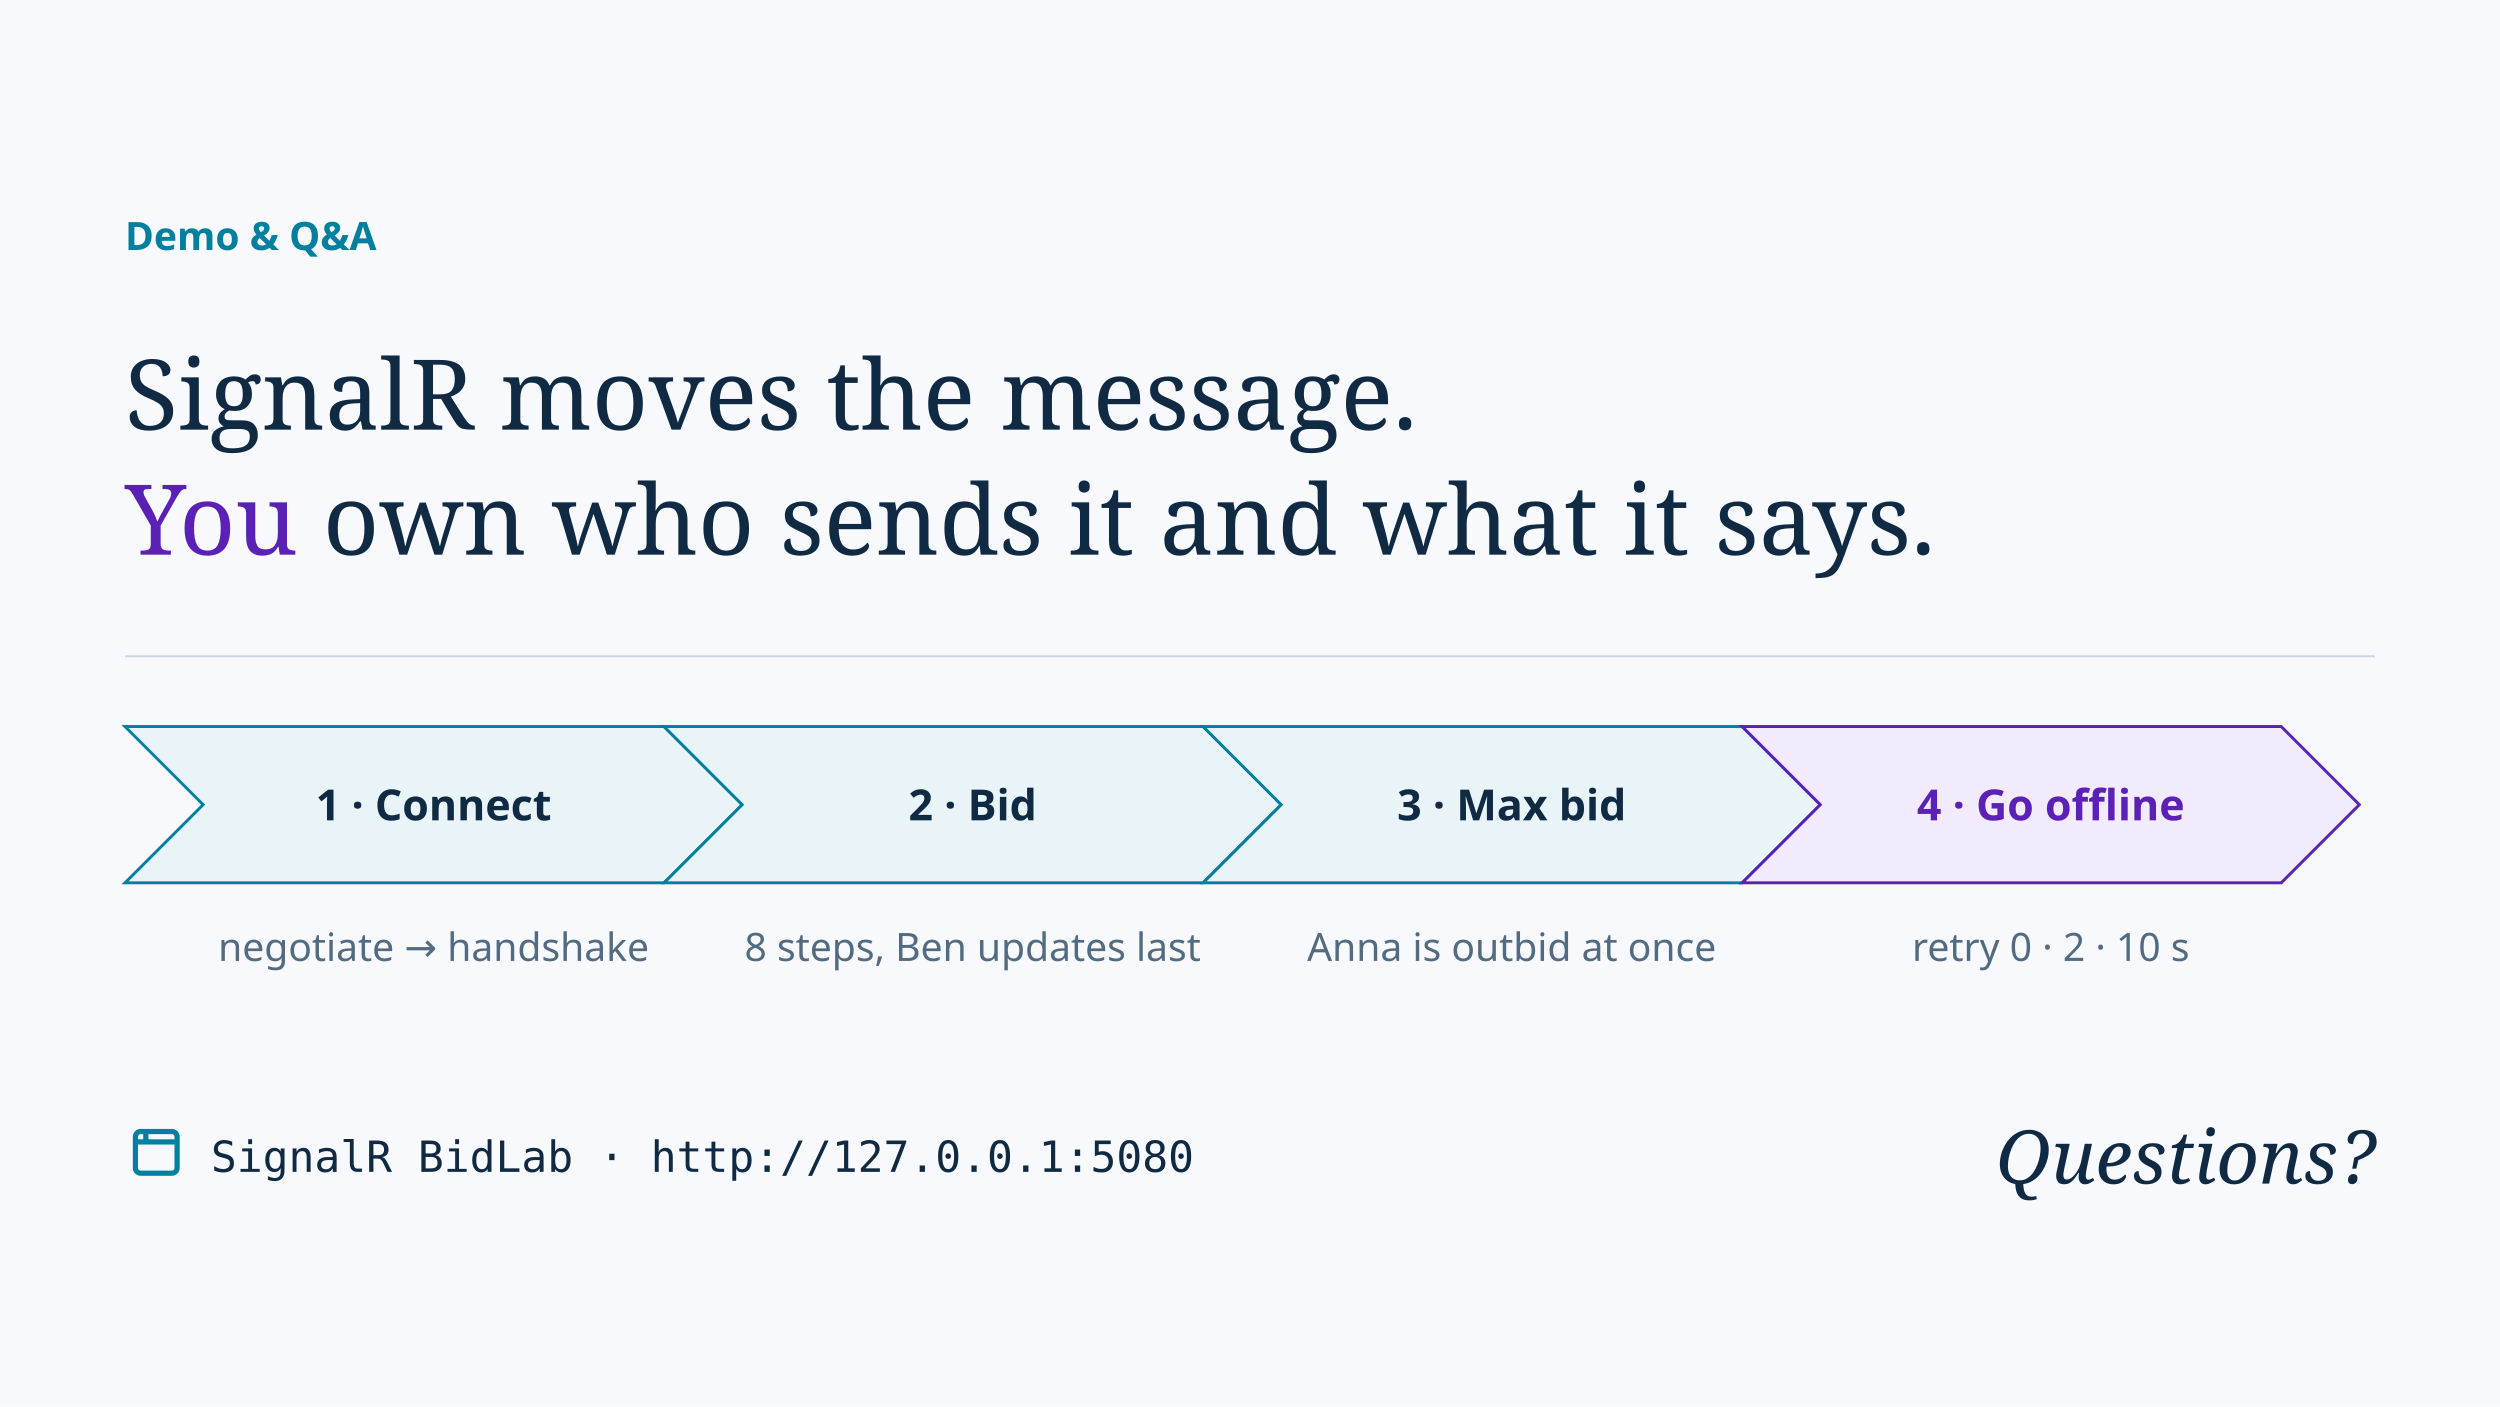
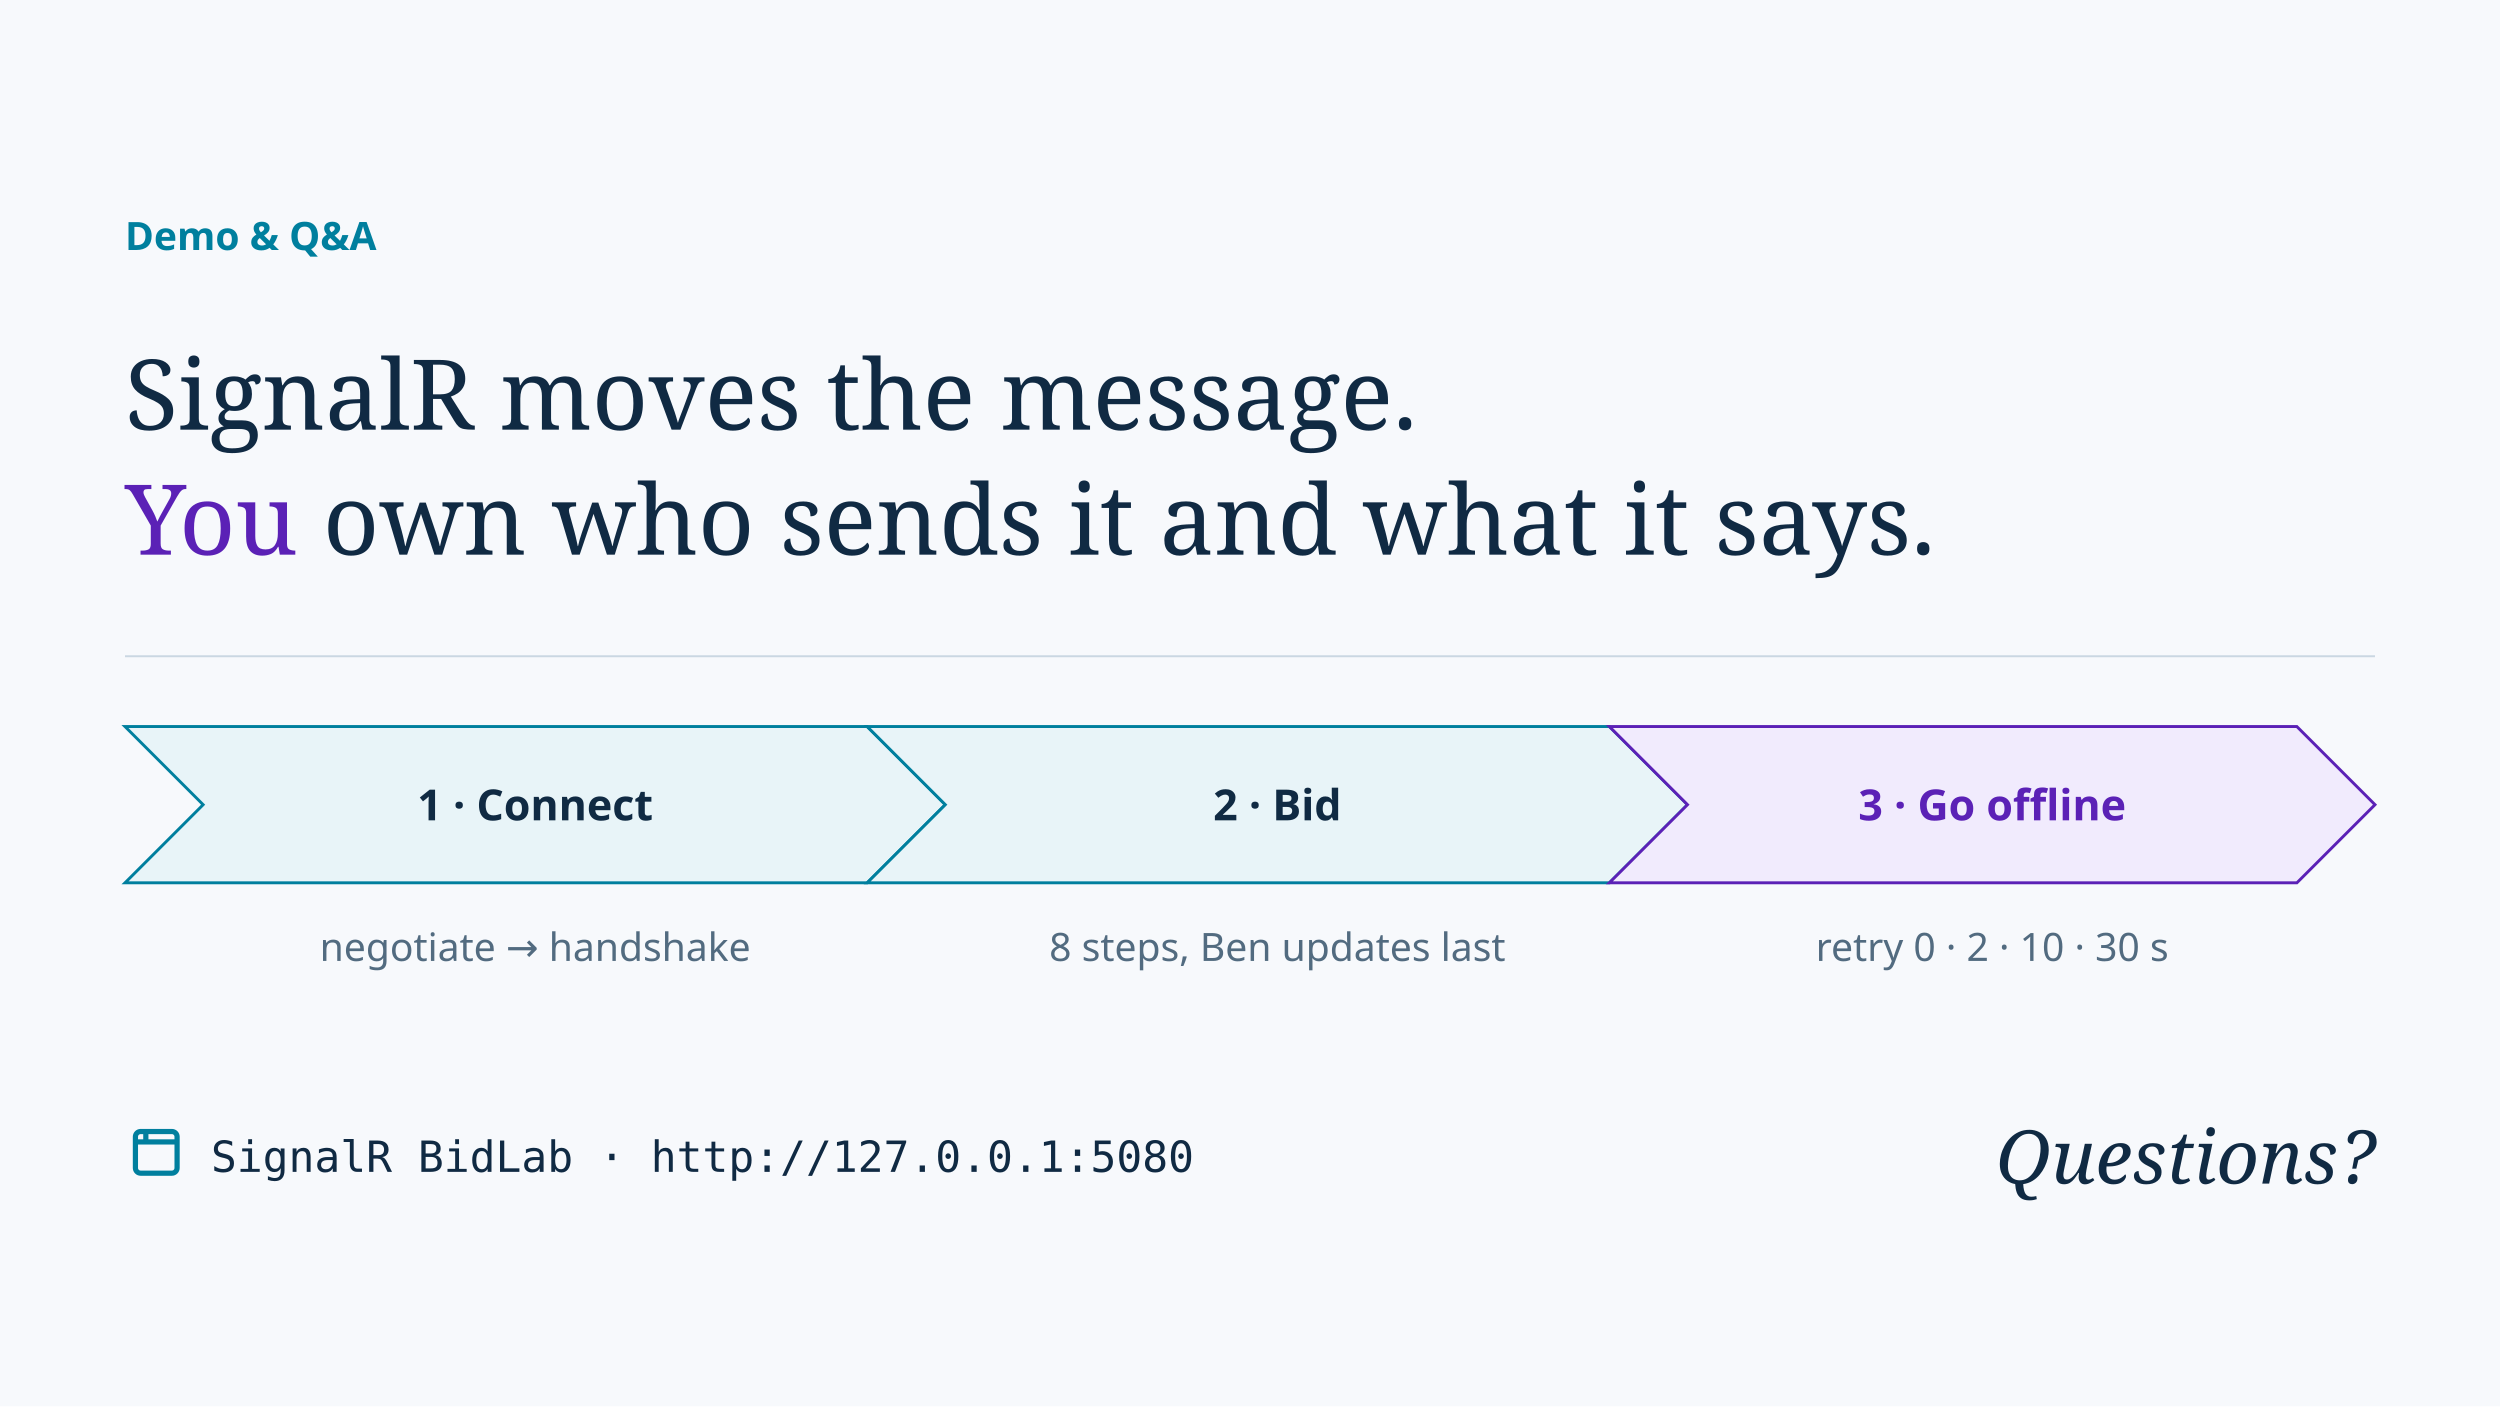
<svg xmlns="http://www.w3.org/2000/svg" viewBox="0 0 1280 720" data-pptx-page-role="ending" font-family="Segoe UI, sans-serif">
  <rect id="bg" data-pptx-role="background" x="0" y="0" width="1280" height="720" fill="#F7F9FC" />
  <g id="kicker" data-pptx-bounds="64 104 600 34">
    <text x="64" y="128" font-size="20" font-weight="600" fill="#007F9E">Demo &amp; Q&amp;A</text>
  </g>
  <g id="takeaway" data-pptx-bounds="64 160 1152 150" font-family="Cambria, serif" font-size="50" fill="#102A43">
    <text x="64" y="220">SignalR moves the message.</text>
    <text x="64" y="284">
      <tspan>
        <tspan fill="#5B21B6">You</tspan> own who sends it and what it says.</tspan>
    </text>
  </g>
  <line id="takeaway-rule" data-pptx-role="decoration" x1="64" y1="336" x2="1216" y2="336" stroke="#CAD7E2" stroke-width="1" />
-   <g id="p15-scene-1" data-pptx-authoring="preset" data-pptx-object="shape" data-pptx-prst="chevron" data-pptx-frame="64 372 316 80" fill="#E8F4F8" stroke="#007F9E" stroke-width="1.5">
-     <path d="M 64 372 L 340 372 L 380 412 L 340 452 L 64 452 L 104 412 Z" />
+   <g id="p15-scene-1" data-pptx-authoring="preset" data-pptx-object="shape" data-pptx-prst="chevron" data-pptx-frame="64 372 420 80" fill="#E8F4F8" stroke="#007F9E" stroke-width="1.5">
+     <path d="M 64 372 L 444 372 L 484 412 L 444 452 L 64 452 L 104 412 Z" />
  </g>
-   <g id="p15-scene-2" data-pptx-authoring="preset" data-pptx-object="shape" data-pptx-prst="chevron" data-pptx-frame="340 372 316 80" fill="#E8F4F8" stroke="#007F9E" stroke-width="1.5">
-     <path d="M 340 372 L 616 372 L 656 412 L 616 452 L 340 452 L 380 412 Z" />
+   <g id="p15-scene-2" data-pptx-authoring="preset" data-pptx-object="shape" data-pptx-prst="chevron" data-pptx-frame="444 372 420 80" fill="#E8F4F8" stroke="#007F9E" stroke-width="1.5">
+     <path d="M 444 372 L 824 372 L 864 412 L 824 452 L 444 452 L 484 412 Z" />
  </g>
-   <g id="p15-scene-3" data-pptx-authoring="preset" data-pptx-object="shape" data-pptx-prst="chevron" data-pptx-frame="616 372 316 80" fill="#E8F4F8" stroke="#007F9E" stroke-width="1.5">
-     <path d="M 616 372 L 892 372 L 932 412 L 892 452 L 616 452 L 656 412 Z" />
-   </g>
-   <g id="p15-scene-4" data-pptx-authoring="preset" data-pptx-object="shape" data-pptx-prst="chevron" data-pptx-frame="892 372 316 80" fill="#F1EBFD" stroke="#5B21B6" stroke-width="1.5">
-     <path d="M 892 372 L 1168 372 L 1208 412 L 1168 452 L 892 452 L 932 412 Z" />
+   <g id="p15-scene-3" data-pptx-authoring="preset" data-pptx-object="shape" data-pptx-prst="chevron" data-pptx-frame="824 372 392 80" fill="#F1EBFD" stroke="#5B21B6" stroke-width="1.5">
+     <path d="M 824 372 L 1176 372 L 1216 412 L 1176 452 L 824 452 L 864 412 Z" />
  </g>
  <g id="scene-labels" data-pptx-bounds="64 392 1152 120" text-anchor="middle">
    <g font-size="22" font-weight="bold" fill="#102A43">
-       <text x="222" y="420">1 · Connect</text>
-       <text x="498" y="420">2 · Bid</text>
-       <text x="774" y="420">3 · Max bid</text>
-       <text x="1050" y="420" fill="#5B21B6">4 · Go offline</text>
+       <text x="274" y="420">1 · Connect</text>
+       <text x="654" y="420">2 · Bid</text>
+       <text x="1020" y="420" fill="#5B21B6">3 · Go offline</text>
    </g>
    <g font-size="20" fill="#526B80">
-       <text x="222" y="492">negotiate → handshake</text>
-       <text x="498" y="492">8 steps, Ben updates last</text>
-       <text x="774" y="492">Anna is outbid at once</text>
-       <text x="1050" y="492">retry 0 · 2 · 10 s</text>
+       <text x="274" y="492">negotiate → handshake</text>
+       <text x="654" y="492">8 steps, Ben updates last</text>
+       <text x="1020" y="492">retry 0 · 2 · 10 · 30 s</text>
    </g>
  </g>
  <g id="demo-link" data-pptx-bounds="64 560 1152 76">
    <g transform="translate(64, 574) scale(1.33333)" fill="none" stroke="#007F9E" stroke-width="2">
      <path d="M4 8h16" />
      <path d="M4 6a2 2 0 0 1 2 -2h12a2 2 0 0 1 2 2v12a2 2 0 0 1 -2 2h-12a2 2 0 0 1 -2 -2l0 -12" />
      <path d="M8 4v4" />
    </g>
    <text x="108" y="600" font-family="Consolas, monospace" font-size="22" fill="#102A43">SignalR BidLab · http://127.0.0.1:5080</text>
    <text x="1216" y="606" font-family="Cambria, serif" font-size="38" font-style="italic" fill="#102A43" text-anchor="end">Questions?</text>
  </g>
</svg>
